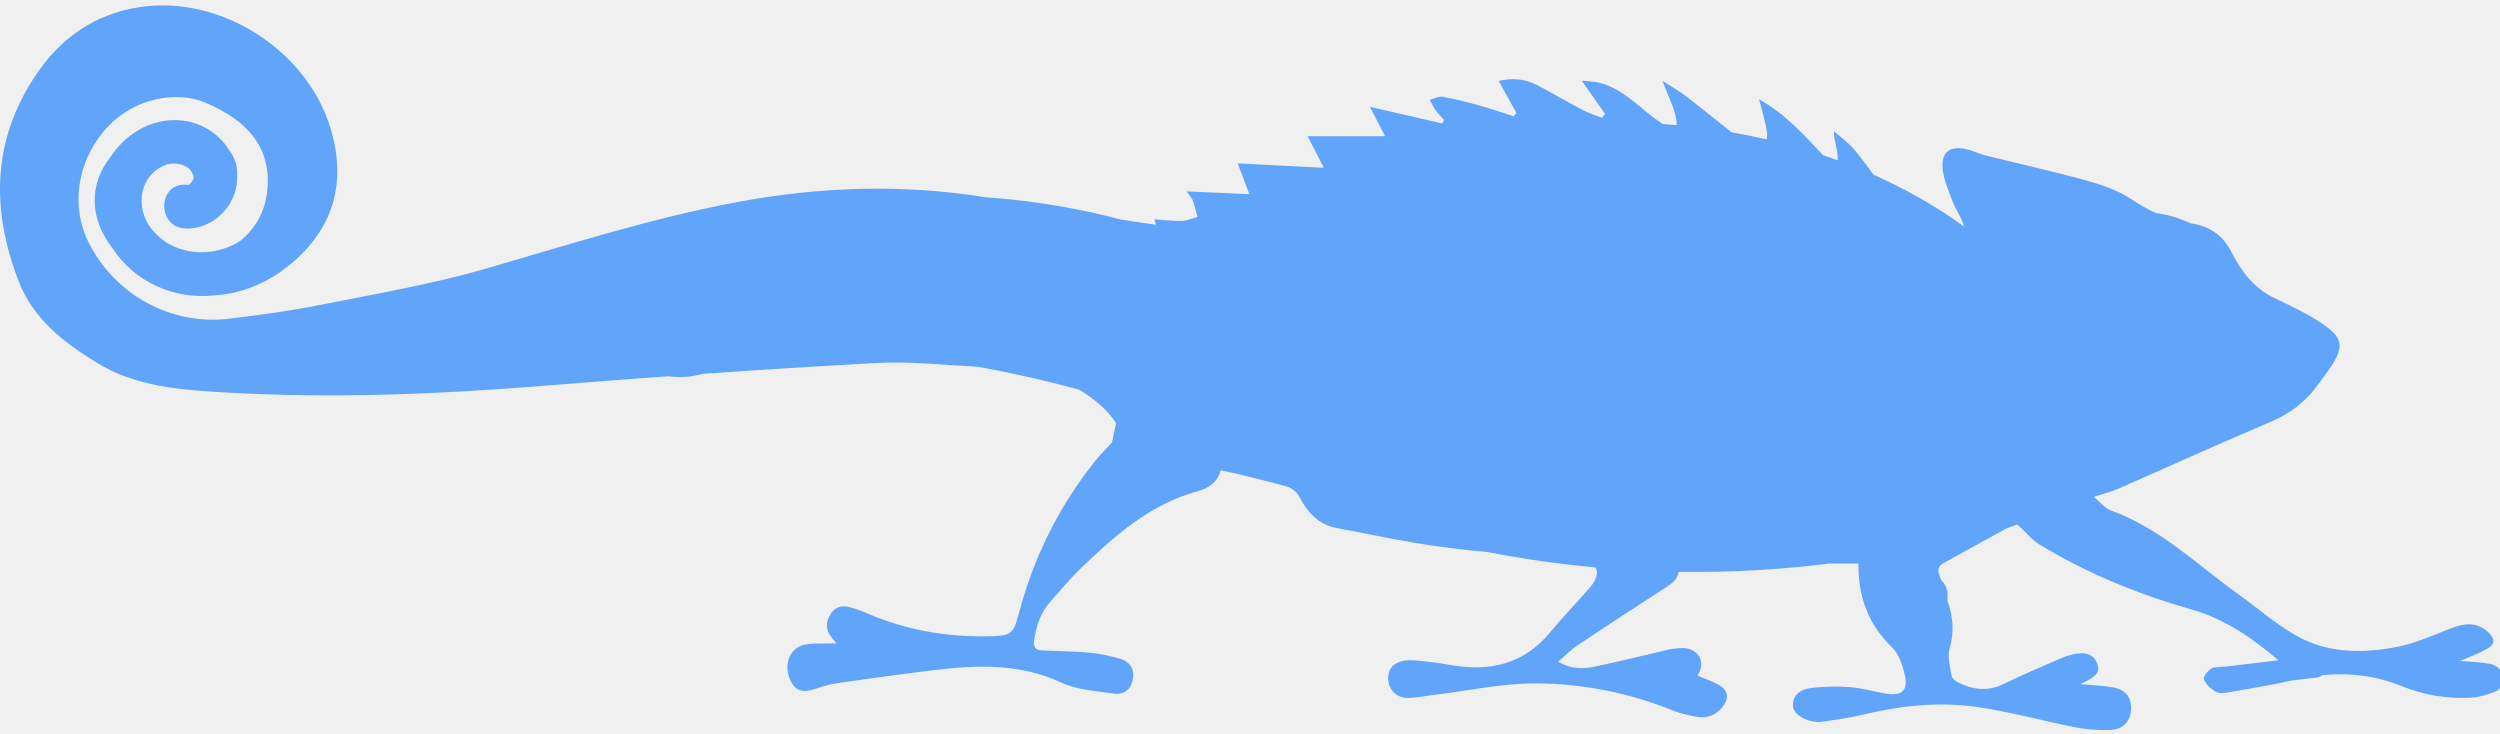
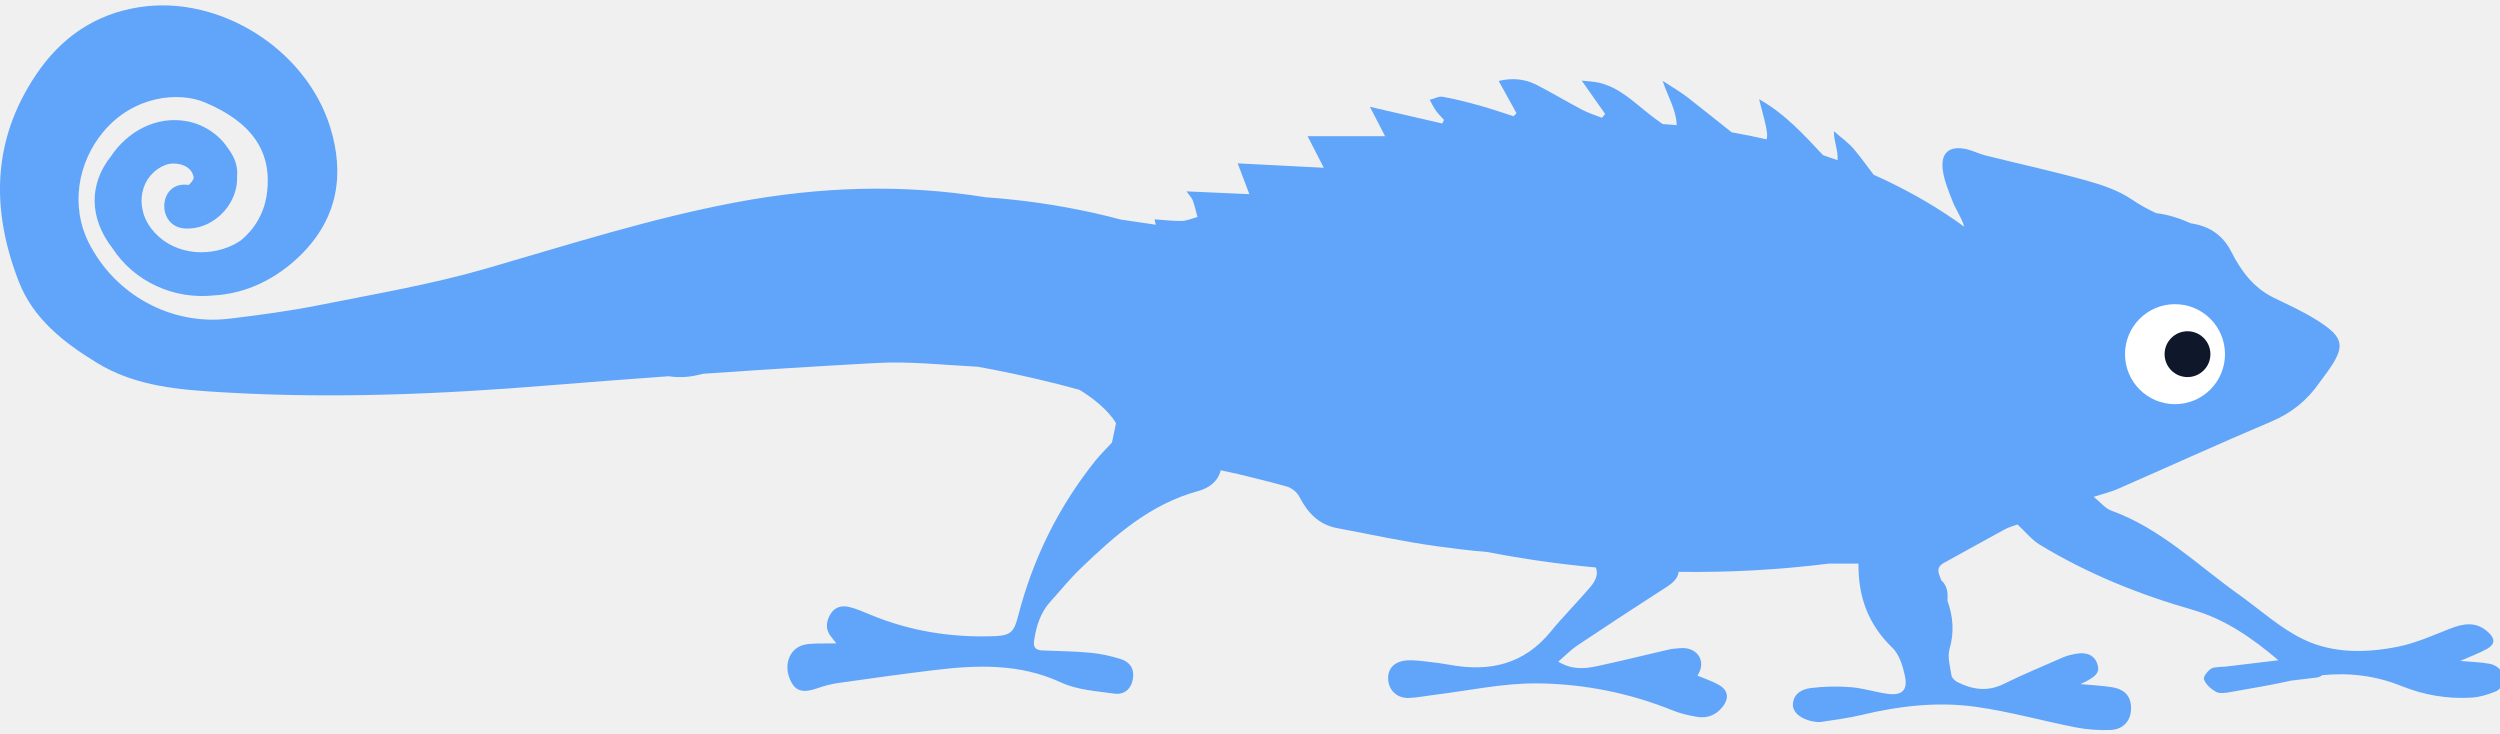
<svg xmlns="http://www.w3.org/2000/svg" fill="#60A5FA" version="1.1" id="Capa_1" viewBox="0 212 600 176" xml:space="preserve">
-   <g id="SVGRepo_bgCarrier" stroke-width="0" />
-   <g id="SVGRepo_tracerCarrier" stroke-linecap="round" stroke-linejoin="round" />
  <g id="SVGRepo_iconCarrier">
-     <g>
-       <g>
-         <path d="M597.615,371.333c-2.146-0.425-4.374-0.461-7.165-0.706c2.551-1.13,4.591-1.868,6.459-2.909 c1.946-1.085,1.946-2.415,0.294-3.957c-2.877-2.689-5.957-2.167-9.27-0.854c-4.052,1.604-8.111,3.419-12.343,4.28 c-7.715,1.566-15.736,1.681-22.859-1.787c-5.578-2.713-10.344-7.099-15.464-10.751c-9.931-7.078-18.743-15.83-30.547-20.098 c-1.465-0.53-2.591-1.995-4.235-3.317c2.403-0.771,4.121-1.163,5.704-1.856c12.322-5.394,24.565-10.979,36.953-16.218 c4.867-2.061,8.637-5.137,11.583-9.404c0.498-0.718,1.049-1.399,1.562-2.109c4.749-6.569,4.472-8.592-2.346-12.876 c-3.231-2.031-6.753-3.623-10.2-5.296c-4.827-2.342-7.854-6.377-10.168-10.946c-2.089-4.125-5.279-6.259-9.751-6.924 c-2.619-1.188-5.455-2.105-8.327-2.452c-2.02-0.905-3.974-2.003-5.888-3.296c-3.227-2.184-7.181-3.509-10.991-4.566 c-7.984-2.22-16.092-3.986-24.138-5.99c-1.436-0.359-2.786-1.061-4.223-1.424c-4.341-1.097-6.597,0.694-5.965,5.092 c0.363,2.538,1.424,5.007,2.366,7.426c0.727,1.864,1.918,3.554,2.579,5.435c0.053,0.159,0.081,0.354,0.086,0.575 c-0.62-0.506-1.273-0.991-1.955-1.461c-6.201-4.288-12.803-7.935-19.678-10.995c-1.542-2.04-3.048-4.117-4.688-6.075 c-1.388-1.656-3.228-2.934-4.859-4.386c-0.049,2.46,1.069,4.59,0.869,6.957c-1.15-0.416-2.31-0.816-3.477-1.204 c-4.671-4.961-9.143-9.947-15.349-13.419c0.771,3.142,1.607,5.639,1.909,8.197c0.049,0.42,0.013,0.926-0.094,1.428 c-2.782-0.641-5.586-1.204-8.4-1.689c-3.537-2.787-7.03-5.639-10.588-8.396c-1.726-1.338-3.644-2.428-5.978-3.962 c1.27,3.876,3.28,6.973,3.379,10.637c-1.122-0.102-2.248-0.192-3.374-0.27c-1.24-0.849-2.432-1.738-3.591-2.664 c-3.615-2.889-6.997-6.153-11.697-7.254c-1.244-0.293-2.554-0.318-4.137-0.498c2.121,3.023,3.871,5.512,5.622,8.005 c-0.258,0.302-0.515,0.608-0.768,0.91c-1.555-0.616-3.178-1.097-4.646-1.869c-3.713-1.95-7.312-4.117-11.041-6.034 c-2.855-1.469-5.912-1.701-9.099-0.938c1.514,2.738,2.897,5.239,4.28,7.74c-0.232,0.245-0.469,0.49-0.702,0.734 c-2.696-0.856-5.377-1.795-8.103-2.554c-2.934-0.816-5.896-1.583-8.891-2.114c-0.971-0.171-2.085,0.465-3.133,0.73 c0.489,0.873,0.914,1.795,1.489,2.607c0.562,0.796,1.285,1.477,1.938,2.208c-0.139,0.286-0.277,0.571-0.416,0.861 c-5.602-1.29-11.199-2.583-17.364-4.002c1.416,2.742,2.387,4.623,3.644,7.058h-18.593c1.362,2.66,2.46,4.794,3.884,7.573 c-7.229-0.372-13.745-0.706-20.669-1.061c1.109,2.926,1.909,5.039,2.799,7.394c-5.186-0.233-9.812-0.437-15.084-0.67 c0.861,1.208,1.334,1.645,1.518,2.175c0.445,1.298,0.755,2.645,1.118,3.97c-1.261,0.335-2.514,0.923-3.778,0.947 c-2.239,0.045-4.487-0.253-6.508-0.388c0.062,0.42,0.176,0.873,0.282,1.306c-2.823-0.421-5.655-0.845-8.462-1.253 c-2.163-0.583-4.337-1.122-6.528-1.604c-8.494-1.881-17.124-3.129-25.785-3.729c-20.004-3.231-39.862-2.57-59.866,1.184 c-20.437,3.835-40.143,10.147-60.049,15.912c-13.06,3.782-26.565,6.083-39.931,8.747c-7.193,1.437-14.492,2.424-21.779,3.293 c-13.994,1.669-27.446-5.749-33.746-18.348c-4.296-8.589-2.677-19.058,3.562-26.516c7.266-8.694,18.123-9.686,24.37-7.046 c10.833,4.578,16.389,11.481,14.831,22.199c-0.657,4.509-2.995,8.299-6.206,10.918c-0.555,0.376-1.122,0.727-1.722,1.024 c-6.663,3.309-15.182,2.188-19.833-3.929c-4.002-5.264-2.68-12.881,3.599-15.247c1.946-0.734,5.296-0.151,6.308,1.999 c0.457,0.971,0.408,1.306-0.09,2.024c-0.22,0.318-0.62,0.677-0.546,0.641c-0.196,0.098-0.298,0.163-0.351,0.208 c-0.049-0.033-0.175-0.065-0.465-0.086c-6.752-0.501-7.177,9.988-0.424,10.494c6.462,0.481,12.411-5.206,12.627-11.652 c0.008-0.253-0.004-0.498-0.012-0.743c0.265-2.452-0.567-4.704-2.13-6.772c-2.167-3.33-5.761-5.757-9.792-6.536 c-7.462-1.444-14.439,2.48-18.376,8.441c-5.267,6.618-5.21,14.774,0.384,22.003c5.259,8.054,14.761,12.391,24.435,11.326 c7.393-0.416,14.806-3.726,20.959-9.89c8.633-8.658,10.412-19.099,6.854-30.535c-5.802-18.658-26.528-31.73-45.753-28.752 c-10.665,1.653-18.825,7.263-24.875,16.288c-10.604,15.826-10.71,32.489-4.096,49.56c3.452,8.91,10.726,14.59,18.674,19.47 c9.499,5.83,20.123,6.527,30.808,7.152c25.981,1.518,51.89,0.42,77.81-1.697c9.551-0.779,19.107-1.498,28.667-2.188 c2.195,0.326,4.447,0.266,6.642-0.216l1.767-0.388c13.807-0.955,27.618-1.819,41.432-2.574c8.07-0.445,16.21,0.481,24.329,0.897 c1.204,0.216,2.407,0.432,3.607,0.665c7.005,1.358,13.945,2.986,20.82,4.867c3.19,1.918,6.981,4.933,8.784,8.021l-0.971,4.646 c-1.555,1.686-2.815,2.894-3.9,4.248c-8.939,11.138-15.096,23.672-18.65,37.486c-0.93,3.611-1.742,4.566-5.459,4.717 c-10.351,0.416-20.388-1.15-29.996-5.148c-1.611-0.67-3.227-1.375-4.908-1.812c-1.922-0.498-3.672-0.069-4.741,1.836 c-1.037,1.848-1.118,3.651,0.318,5.36c0.355,0.425,0.686,0.873,1.184,1.506c-0.841,0-1.363-0.021-1.881,0.004 c-1.999,0.094-4.08-0.11-5.981,0.371c-3.256,0.829-4.692,4.468-3.419,7.875c1.187,3.17,3.031,3.814,6.687,2.533 c1.64-0.575,3.354-1.032,5.076-1.276c7.527-1.073,15.059-2.122,22.611-3.044c10.485-1.281,20.804-1.738,30.865,2.934 c3.831,1.778,8.425,2.044,12.722,2.66c2.317,0.33,4.043-0.991,4.483-3.468c0.441-2.469-0.722-4.17-2.986-4.855 c-2.321-0.706-4.737-1.253-7.148-1.478c-3.827-0.358-7.687-0.403-11.529-0.555c-1.653-0.065-2.31-0.71-2.024-2.492 c0.542-3.436,1.522-6.626,3.92-9.258c2.354-2.583,4.545-5.333,7.055-7.752c8.278-7.977,16.793-15.602,28.327-18.735 c2.489-0.678,4.749-2.126,5.476-5.006c1.362,0.293,2.729,0.591,4.092,0.885c3.982,0.972,7.899,1.922,11.779,3.016 c1.139,0.322,2.42,1.334,2.958,2.378c1.991,3.86,4.651,6.77,9.091,7.598c8.07,1.509,16.107,3.292,24.23,4.39 c3.966,0.534,7.94,1.04,11.931,1.358c8.556,1.673,17.205,2.901,25.899,3.697c0.645,1.301,0.229,2.913-1.236,4.643 c-3.104,3.668-6.532,7.066-9.571,10.787c-6.365,7.781-14.565,9.666-24.027,7.969c-1.894-0.339-3.799-0.616-5.712-0.812 c-1.726-0.175-3.501-0.452-5.194-0.236c-2.823,0.363-4.214,2.13-4.051,4.565c0.175,2.604,2.138,4.484,4.916,4.402 c1.999-0.061,3.986-0.481,5.978-0.722c8.323-1,16.654-2.86,24.97-2.774c11.093,0.114,22.048,2.284,32.473,6.508 c1.844,0.746,3.843,1.199,5.813,1.525c2.399,0.4,4.496-0.392,6.055-2.338c1.722-2.146,1.42-4.104-0.991-5.418 c-1.575-0.861-3.309-1.437-4.981-2.146c2.334-3.569-0.184-7.059-4.374-6.568c-0.779,0.09-1.579,0.102-2.338,0.277 c-5.789,1.334-11.555,2.778-17.364,4.022c-2.975,0.637-6.026,0.931-9.331-1.077c1.66-1.432,2.975-2.819,4.524-3.855 c6.61-4.427,13.272-8.78,19.956-13.097c1.999-1.293,4.165-2.411,4.394-4.606c12.044,0.176,24.101-0.478,36.039-1.975h7.132 c-0.099,8.009,2.37,14.647,8.123,20.184c1.665,1.6,2.509,4.378,3.023,6.769c0.738,3.448-0.686,4.77-4.183,4.297 c-2.938-0.4-5.817-1.351-8.76-1.587c-3.174-0.253-6.426-0.192-9.584,0.195c-2.044,0.253-4.174,1.216-4.357,3.831 c-0.134,1.95,1.8,3.599,4.685,4.166c0.681,0.135,1.411,0.245,2.085,0.143c3.268-0.51,6.564-0.918,9.775-1.689 c9.009-2.166,18.168-3.215,27.308-1.945c8.115,1.126,16.066,3.395,24.125,4.961c2.713,0.526,5.553,0.714,8.314,0.6 c3.313-0.139,5.146-2.647,4.831-5.924c-0.261-2.754-2.113-3.945-4.524-4.333c-2.407-0.388-4.859-0.489-7.593-0.747 c3.892-1.774,4.753-2.859,4.06-4.851c-0.82-2.354-2.958-3.081-6.414-2.158c-0.592,0.159-1.191,0.318-1.746,0.562 c-4.794,2.113-9.649,4.108-14.346,6.422c-3.863,1.905-7.454,1.354-11.048-0.444c-0.621-0.311-1.359-1.008-1.457-1.62 c-0.33-2.121-1.012-4.459-0.449-6.394c1.171-4.022,0.816-7.743-0.506-11.521c0.009-0.384,0.017-0.763,0.024-1.146 c0.037-1.681-0.583-2.941-1.534-3.786c-0.118-0.367-0.244-0.73-0.392-1.09c-0.636-1.559-0.204-2.395,1.18-3.146 c4.839-2.627,9.625-5.353,14.468-7.968c1.113-0.601,2.383-0.91,3.06-1.163c2.008,1.856,3.452,3.7,5.324,4.835 c11.433,6.936,23.758,11.942,36.553,15.594c8.083,2.305,14.533,6.915,20.743,12.15c-4.211,0.506-8.421,1.016-12.632,1.521 c-0.991,0.028-1.975,0.102-2.95,0.253c-0.95,0.146-2.517,2.097-2.309,2.746c0.396,1.236,1.718,2.402,2.941,3.068 c0.877,0.477,2.248,0.248,3.354,0.053c4.888-0.865,9.801-1.656,14.64-2.754c2.023-0.245,4.047-0.49,6.075-0.73 c0.562-0.069,1.032-0.277,1.403-0.575c6.442-0.641,12.778,0.086,19.069,2.623c5.32,2.143,10.951,3.109,16.695,2.771 c1.95-0.114,3.941-0.714,5.77-1.457c2.28-0.926,1.583-3.178,1.313-4.839C600.092,372.374,598.603,371.525,597.615,371.333z" />
-       </g>
-     </g>
+     <path d="M597.615,371.333c-2.146-0.425-4.374-0.461-7.165-0.706c2.551-1.13,4.591-1.868,6.459-2.909 c1.946-1.085,1.946-2.415,0.294-3.957c-2.877-2.689-5.957-2.167-9.27-0.854c-4.052,1.604-8.111,3.419-12.343,4.28 c-7.715,1.566-15.736,1.681-22.859-1.787c-5.578-2.713-10.344-7.099-15.464-10.751c-9.931-7.078-18.743-15.83-30.547-20.098 c-1.465-0.53-2.591-1.995-4.235-3.317c2.403-0.771,4.121-1.163,5.704-1.856c12.322-5.394,24.565-10.979,36.953-16.218 c4.867-2.061,8.637-5.137,11.583-9.404c0.498-0.718,1.049-1.399,1.562-2.109c4.749-6.569,4.472-8.592-2.346-12.876 c-3.231-2.031-6.753-3.623-10.2-5.296c-4.827-2.342-7.854-6.377-10.168-10.946c-2.089-4.125-5.279-6.259-9.751-6.924 c-2.619-1.188-5.455-2.105-8.327-2.452c-2.02-0.905-3.974-2.003-5.888-3.296c-3.227-2.184-7.181-3.509-10.991-4.566 c-7.984-2.22-16.092-3.986-24.138-5.99c-1.436-0.359-2.786-1.061-4.223-1.424c-4.341-1.097-6.597,0.694-5.965,5.092 c0.363,2.538,1.424,5.007,2.366,7.426c0.727,1.864,1.918,3.554,2.579,5.435c0.053,0.159,0.081,0.354,0.086,0.575 c-0.62-0.506-1.273-0.991-1.955-1.461c-6.201-4.288-12.803-7.935-19.678-10.995c-1.542-2.04-3.048-4.117-4.688-6.075 c-1.388-1.656-3.228-2.934-4.859-4.386c-0.049,2.46,1.069,4.59,0.869,6.957c-1.15-0.416-2.31-0.816-3.477-1.204 c-4.671-4.961-9.143-9.947-15.349-13.419c0.771,3.142,1.607,5.639,1.909,8.197c0.049,0.42,0.013,0.926-0.094,1.428 c-2.782-0.641-5.586-1.204-8.4-1.689c-3.537-2.787-7.03-5.639-10.588-8.396c-1.726-1.338-3.644-2.428-5.978-3.962 c1.27,3.876,3.28,6.973,3.379,10.637c-1.122-0.102-2.248-0.192-3.374-0.27c-1.24-0.849-2.432-1.738-3.591-2.664 c-3.615-2.889-6.997-6.153-11.697-7.254c-1.244-0.293-2.554-0.318-4.137-0.498c2.121,3.023,3.871,5.512,5.622,8.005 c-0.258,0.302-0.515,0.608-0.768,0.91c-1.555-0.616-3.178-1.097-4.646-1.869c-3.713-1.95-7.312-4.117-11.041-6.034 c-2.855-1.469-5.912-1.701-9.099-0.938c1.514,2.738,2.897,5.239,4.28,7.74c-0.232,0.245-0.469,0.49-0.702,0.734 c-2.696-0.856-5.377-1.795-8.103-2.554c-2.934-0.816-5.896-1.583-8.891-2.114c-0.971-0.171-2.085,0.465-3.133,0.73 c0.489,0.873,0.914,1.795,1.489,2.607c0.562,0.796,1.285,1.477,1.938,2.208c-0.139,0.286-0.277,0.571-0.416,0.861 c-5.602-1.29-11.199-2.583-17.364-4.002c1.416,2.742,2.387,4.623,3.644,7.058h-18.593c1.362,2.66,2.46,4.794,3.884,7.573 c-7.229-0.372-13.745-0.706-20.669-1.061c1.109,2.926,1.909,5.039,2.799,7.394c-5.186-0.233-9.812-0.437-15.084-0.67 c0.861,1.208,1.334,1.645,1.518,2.175c0.445,1.298,0.755,2.645,1.118,3.97c-1.261,0.335-2.514,0.923-3.778,0.947 c-2.239,0.045-4.487-0.253-6.508-0.388c0.062,0.42,0.176,0.873,0.282,1.306c-2.823-0.421-5.655-0.845-8.462-1.253 c-2.163-0.583-4.337-1.122-6.528-1.604c-8.494-1.881-17.124-3.129-25.785-3.729c-20.004-3.231-39.862-2.57-59.866,1.184 c-20.437,3.835-40.143,10.147-60.049,15.912c-13.06,3.782-26.565,6.083-39.931,8.747c-7.193,1.437-14.492,2.424-21.779,3.293 c-13.994,1.669-27.446-5.749-33.746-18.348c-4.296-8.589-2.677-19.058,3.562-26.516c7.266-8.694,18.123-9.686,24.37-7.046 c10.833,4.578,16.389,11.481,14.831,22.199c-0.657,4.509-2.995,8.299-6.206,10.918c-0.555,0.376-1.122,0.727-1.722,1.024 c-6.663,3.309-15.182,2.188-19.833-3.929c-4.002-5.264-2.68-12.881,3.599-15.247c1.946-0.734,5.296-0.151,6.308,1.999 c0.457,0.971,0.408,1.306-0.09,2.024c-0.22,0.318-0.62,0.677-0.546,0.641c-0.196,0.098-0.298,0.163-0.351,0.208 c-0.049-0.033-0.175-0.065-0.465-0.086c-6.752-0.501-7.177,9.988-0.424,10.494c6.462,0.481,12.411-5.206,12.627-11.652 c0.008-0.253-0.004-0.498-0.012-0.743c0.265-2.452-0.567-4.704-2.13-6.772c-2.167-3.33-5.761-5.757-9.792-6.536 c-7.462-1.444-14.439,2.48-18.376,8.441c-5.267,6.618-5.21,14.774,0.384,22.003c5.259,8.054,14.761,12.391,24.435,11.326 c7.393-0.416,14.806-3.726,20.959-9.89c8.633-8.658,10.412-19.099,6.854-30.535c-5.802-18.658-26.528-31.73-45.753-28.752 c-10.665,1.653-18.825,7.263-24.875,16.288c-10.604,15.826-10.71,32.489-4.096,49.56c3.452,8.91,10.726,14.59,18.674,19.47 c9.499,5.83,20.123,6.527,30.808,7.152c25.981,1.518,51.89,0.42,77.81-1.697c9.551-0.779,19.107-1.498,28.667-2.188 c2.195,0.326,4.447,0.266,6.642-0.216l1.767-0.388c13.807-0.955,27.618-1.819,41.432-2.574c8.07-0.445,16.21,0.481,24.329,0.897 c1.204,0.216,2.407,0.432,3.607,0.665c7.005,1.358,13.945,2.986,20.82,4.867c3.19,1.918,6.981,4.933,8.784,8.021l-0.971,4.646 c-1.555,1.686-2.815,2.894-3.9,4.248c-8.939,11.138-15.096,23.672-18.65,37.486c-0.93,3.611-1.742,4.566-5.459,4.717 c-10.351,0.416-20.388-1.15-29.996-5.148c-1.611-0.67-3.227-1.375-4.908-1.812c-1.922-0.498-3.672-0.069-4.741,1.836 c-1.037,1.848-1.118,3.651,0.318,5.36c0.355,0.425,0.686,0.873,1.184,1.506c-0.841,0-1.363-0.021-1.881,0.004 c-1.999,0.094-4.08-0.11-5.981,0.371c-3.256,0.829-4.692,4.468-3.419,7.875c1.187,3.17,3.031,3.814,6.687,2.533 c1.64-0.575,3.354-1.032,5.076-1.276c7.527-1.073,15.059-2.122,22.611-3.044c10.485-1.281,20.804-1.738,30.865,2.934 c3.831,1.778,8.425,2.044,12.722,2.66c2.317,0.33,4.043-0.991,4.483-3.468c0.441-2.469-0.722-4.17-2.986-4.855 c-2.321-0.706-4.737-1.253-7.148-1.478c-3.827-0.358-7.687-0.403-11.529-0.555c-1.653-0.065-2.31-0.71-2.024-2.492 c0.542-3.436,1.522-6.626,3.92-9.258c2.354-2.583,4.545-5.333,7.055-7.752c8.278-7.977,16.793-15.602,28.327-18.735 c2.489-0.678,4.749-2.126,5.476-5.006c1.362,0.293,2.729,0.591,4.092,0.885c3.982,0.972,7.899,1.922,11.779,3.016 c1.139,0.322,2.42,1.334,2.958,2.378c1.991,3.86,4.651,6.77,9.091,7.598c8.07,1.509,16.107,3.292,24.23,4.39 c3.966,0.534,7.94,1.04,11.931,1.358c8.556,1.673,17.205,2.901,25.899,3.697c0.645,1.301,0.229,2.913-1.236,4.643 c-3.104,3.668-6.532,7.066-9.571,10.787c-6.365,7.781-14.565,9.666-24.027,7.969c-1.894-0.339-3.799-0.616-5.712-0.812 c-1.726-0.175-3.501-0.452-5.194-0.236c-2.823,0.363-4.214,2.13-4.051,4.565c0.175,2.604,2.138,4.484,4.916,4.402 c1.999-0.061,3.986-0.481,5.978-0.722c8.323-1,16.654-2.86,24.97-2.774c11.093,0.114,22.048,2.284,32.473,6.508 c1.844,0.746,3.843,1.199,5.813,1.525c2.399,0.4,4.496-0.392,6.055-2.338c1.722-2.146,1.42-4.104-0.991-5.418 c-1.575-0.861-3.309-1.437-4.981-2.146c2.334-3.569-0.184-7.059-4.374-6.568c-0.779,0.09-1.579,0.102-2.338,0.277 c-5.789,1.334-11.555,2.778-17.364,4.022c-2.975,0.637-6.026,0.931-9.331-1.077c1.66-1.432,2.975-2.819,4.524-3.855 c6.61-4.427,13.272-8.78,19.956-13.097c1.999-1.293,4.165-2.411,4.394-4.606c12.044,0.176,24.101-0.478,36.039-1.975h7.132 c-0.099,8.009,2.37,14.647,8.123,20.184c1.665,1.6,2.509,4.378,3.023,6.769c0.738,3.448-0.686,4.77-4.183,4.297 c-2.938-0.4-5.817-1.351-8.76-1.587c-3.174-0.253-6.426-0.192-9.584,0.195c-2.044,0.253-4.174,1.216-4.357,3.831 c-0.134,1.95,1.8,3.599,4.685,4.166c0.681,0.135,1.411,0.245,2.085,0.143c3.268-0.51,6.564-0.918,9.775-1.689 c9.009-2.166,18.168-3.215,27.308-1.945c8.115,1.126,16.066,3.395,24.125,4.961c2.713,0.526,5.553,0.714,8.314,0.6 c3.313-0.139,5.146-2.647,4.831-5.924c-0.261-2.754-2.113-3.945-4.524-4.333c-2.407-0.388-4.859-0.489-7.593-0.747 c3.892-1.774,4.753-2.859,4.06-4.851c-0.82-2.354-2.958-3.081-6.414-2.158c-0.592,0.159-1.191,0.318-1.746,0.562 c-4.794,2.113-9.649,4.108-14.346,6.422c-3.863,1.905-7.454,1.354-11.048-0.444c-0.621-0.311-1.359-1.008-1.457-1.62 c-0.33-2.121-1.012-4.459-0.449-6.394c1.171-4.022,0.816-7.743-0.506-11.521c0.009-0.384,0.017-0.763,0.024-1.146 c0.037-1.681-0.583-2.941-1.534-3.786c-0.118-0.367-0.244-0.73-0.392-1.09c-0.636-1.559-0.204-2.395,1.18-3.146 c4.839-2.627,9.625-5.353,14.468-7.968c1.113-0.601,2.383-0.91,3.06-1.163c2.008,1.856,3.452,3.7,5.324,4.835 c11.433,6.936,23.758,11.942,36.553,15.594c8.083,2.305,14.533,6.915,20.743,12.15c-4.211,0.506-8.421,1.016-12.632,1.521 c-0.991,0.028-1.975,0.102-2.95,0.253c-0.95,0.146-2.517,2.097-2.309,2.746c0.396,1.236,1.718,2.402,2.941,3.068 c0.877,0.477,2.248,0.248,3.354,0.053c4.888-0.865,9.801-1.656,14.64-2.754c2.023-0.245,4.047-0.49,6.075-0.73 c0.562-0.069,1.032-0.277,1.403-0.575c6.442-0.641,12.778,0.086,19.069,2.623c5.32,2.143,10.951,3.109,16.695,2.771 c1.95-0.114,3.941-0.714,5.77-1.457c2.28-0.926,1.583-3.178,1.313-4.839C600.092,372.374,598.603,371.525,597.615,371.333z" fill="#60A5FA" />
+     <circle cx="522" cy="297" r="12" fill="#FFFFFF" />
+     <circle cx="525" cy="297" r="5.5" fill="#0F172A" />
  </g>
</svg>
